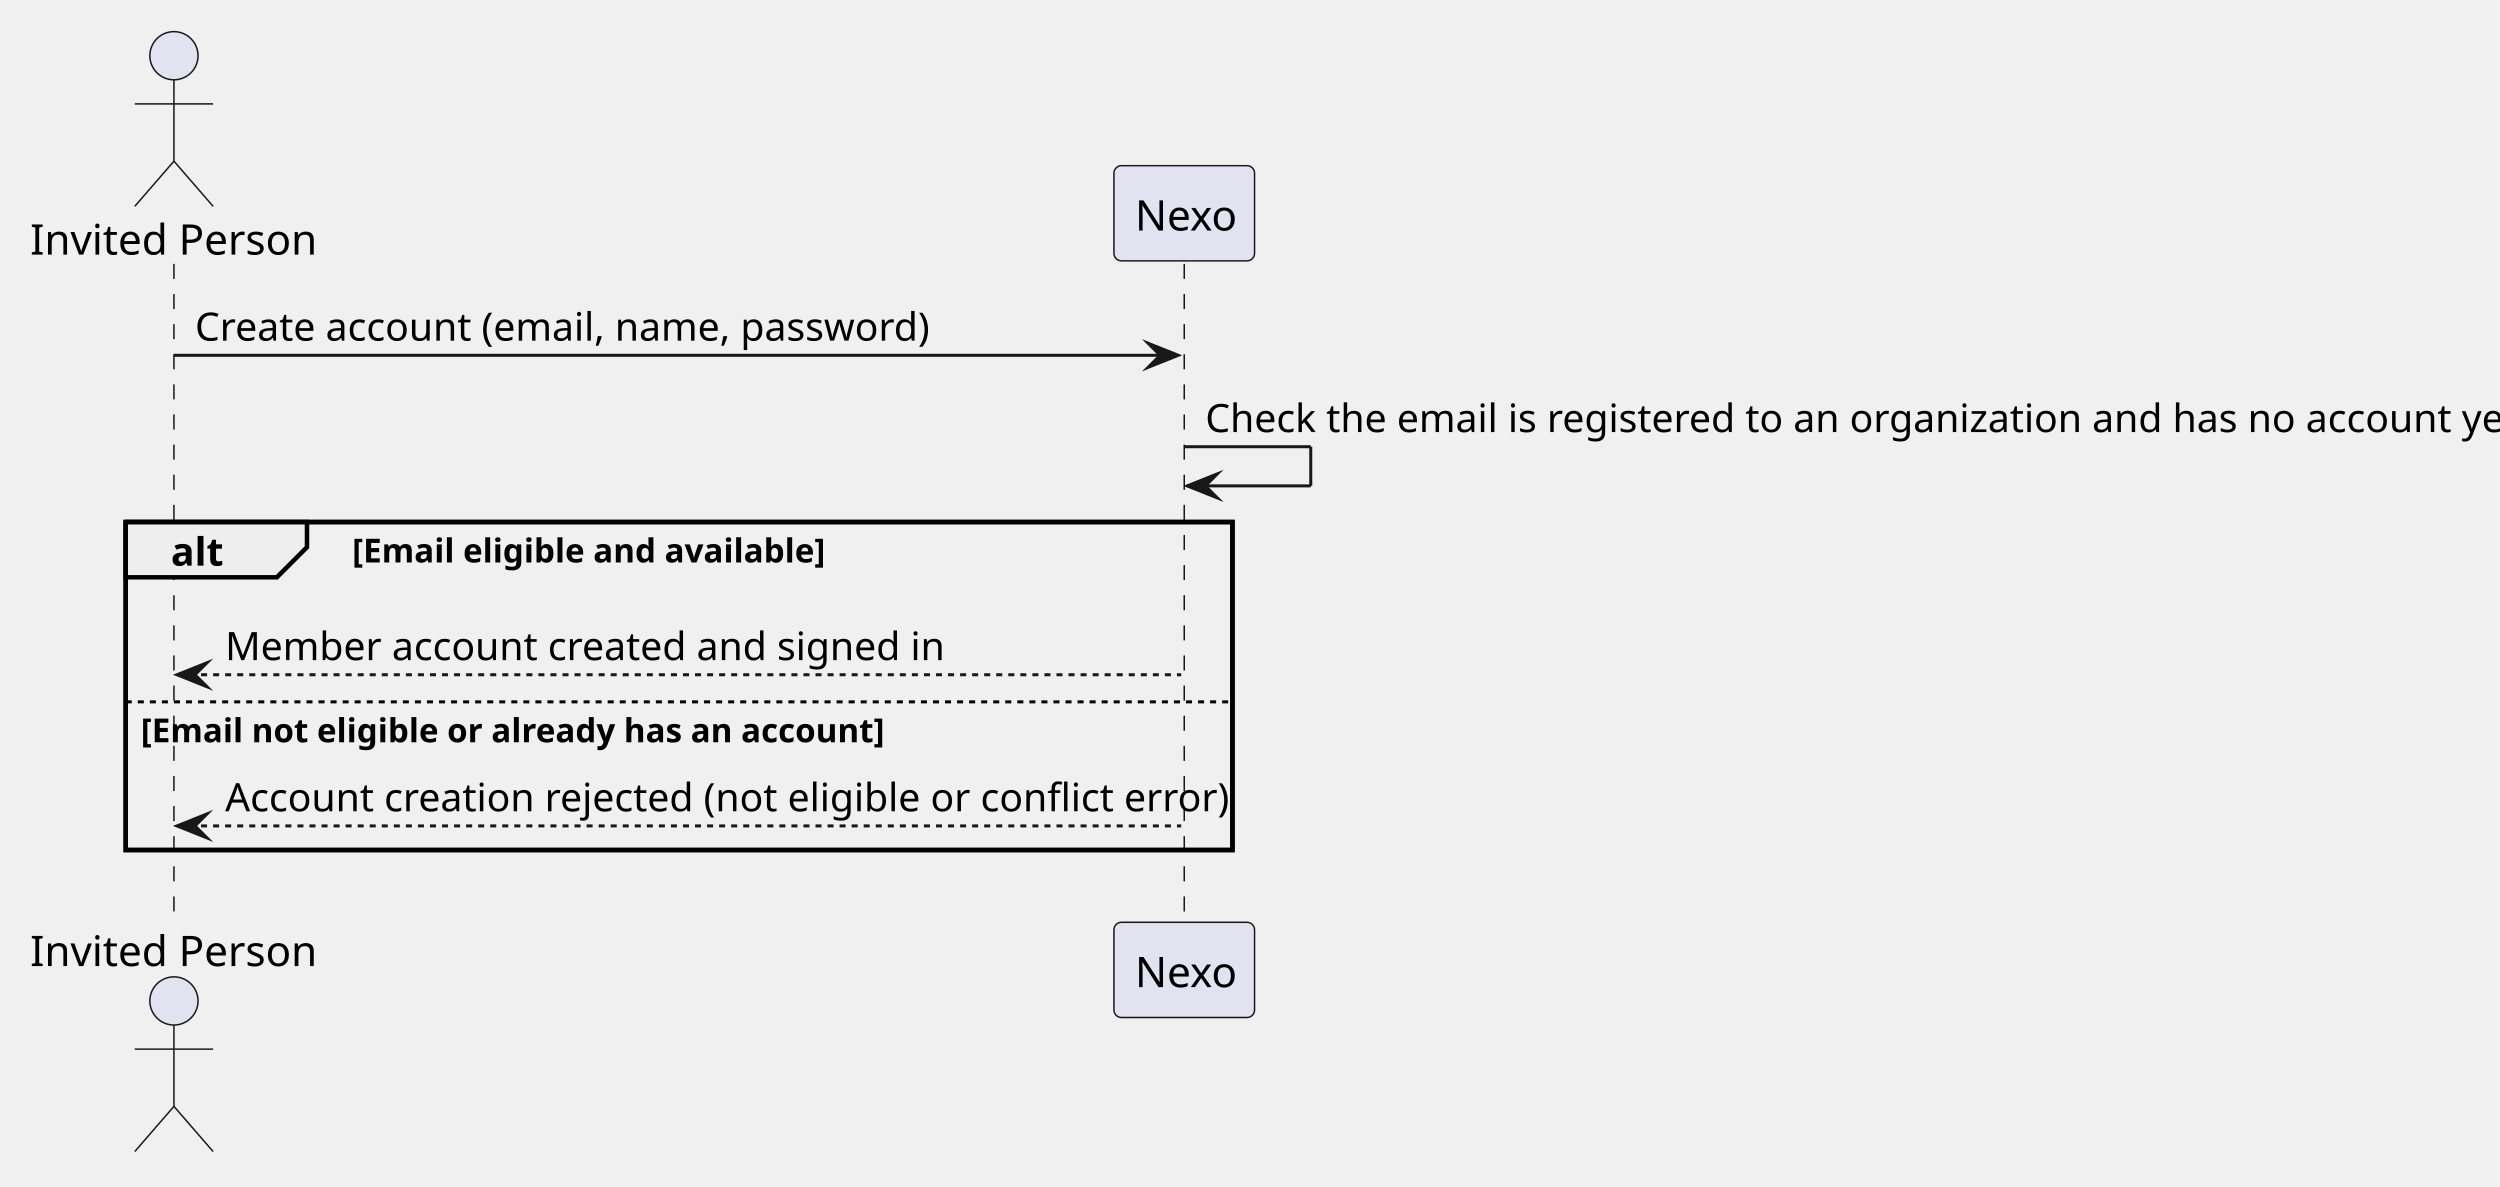
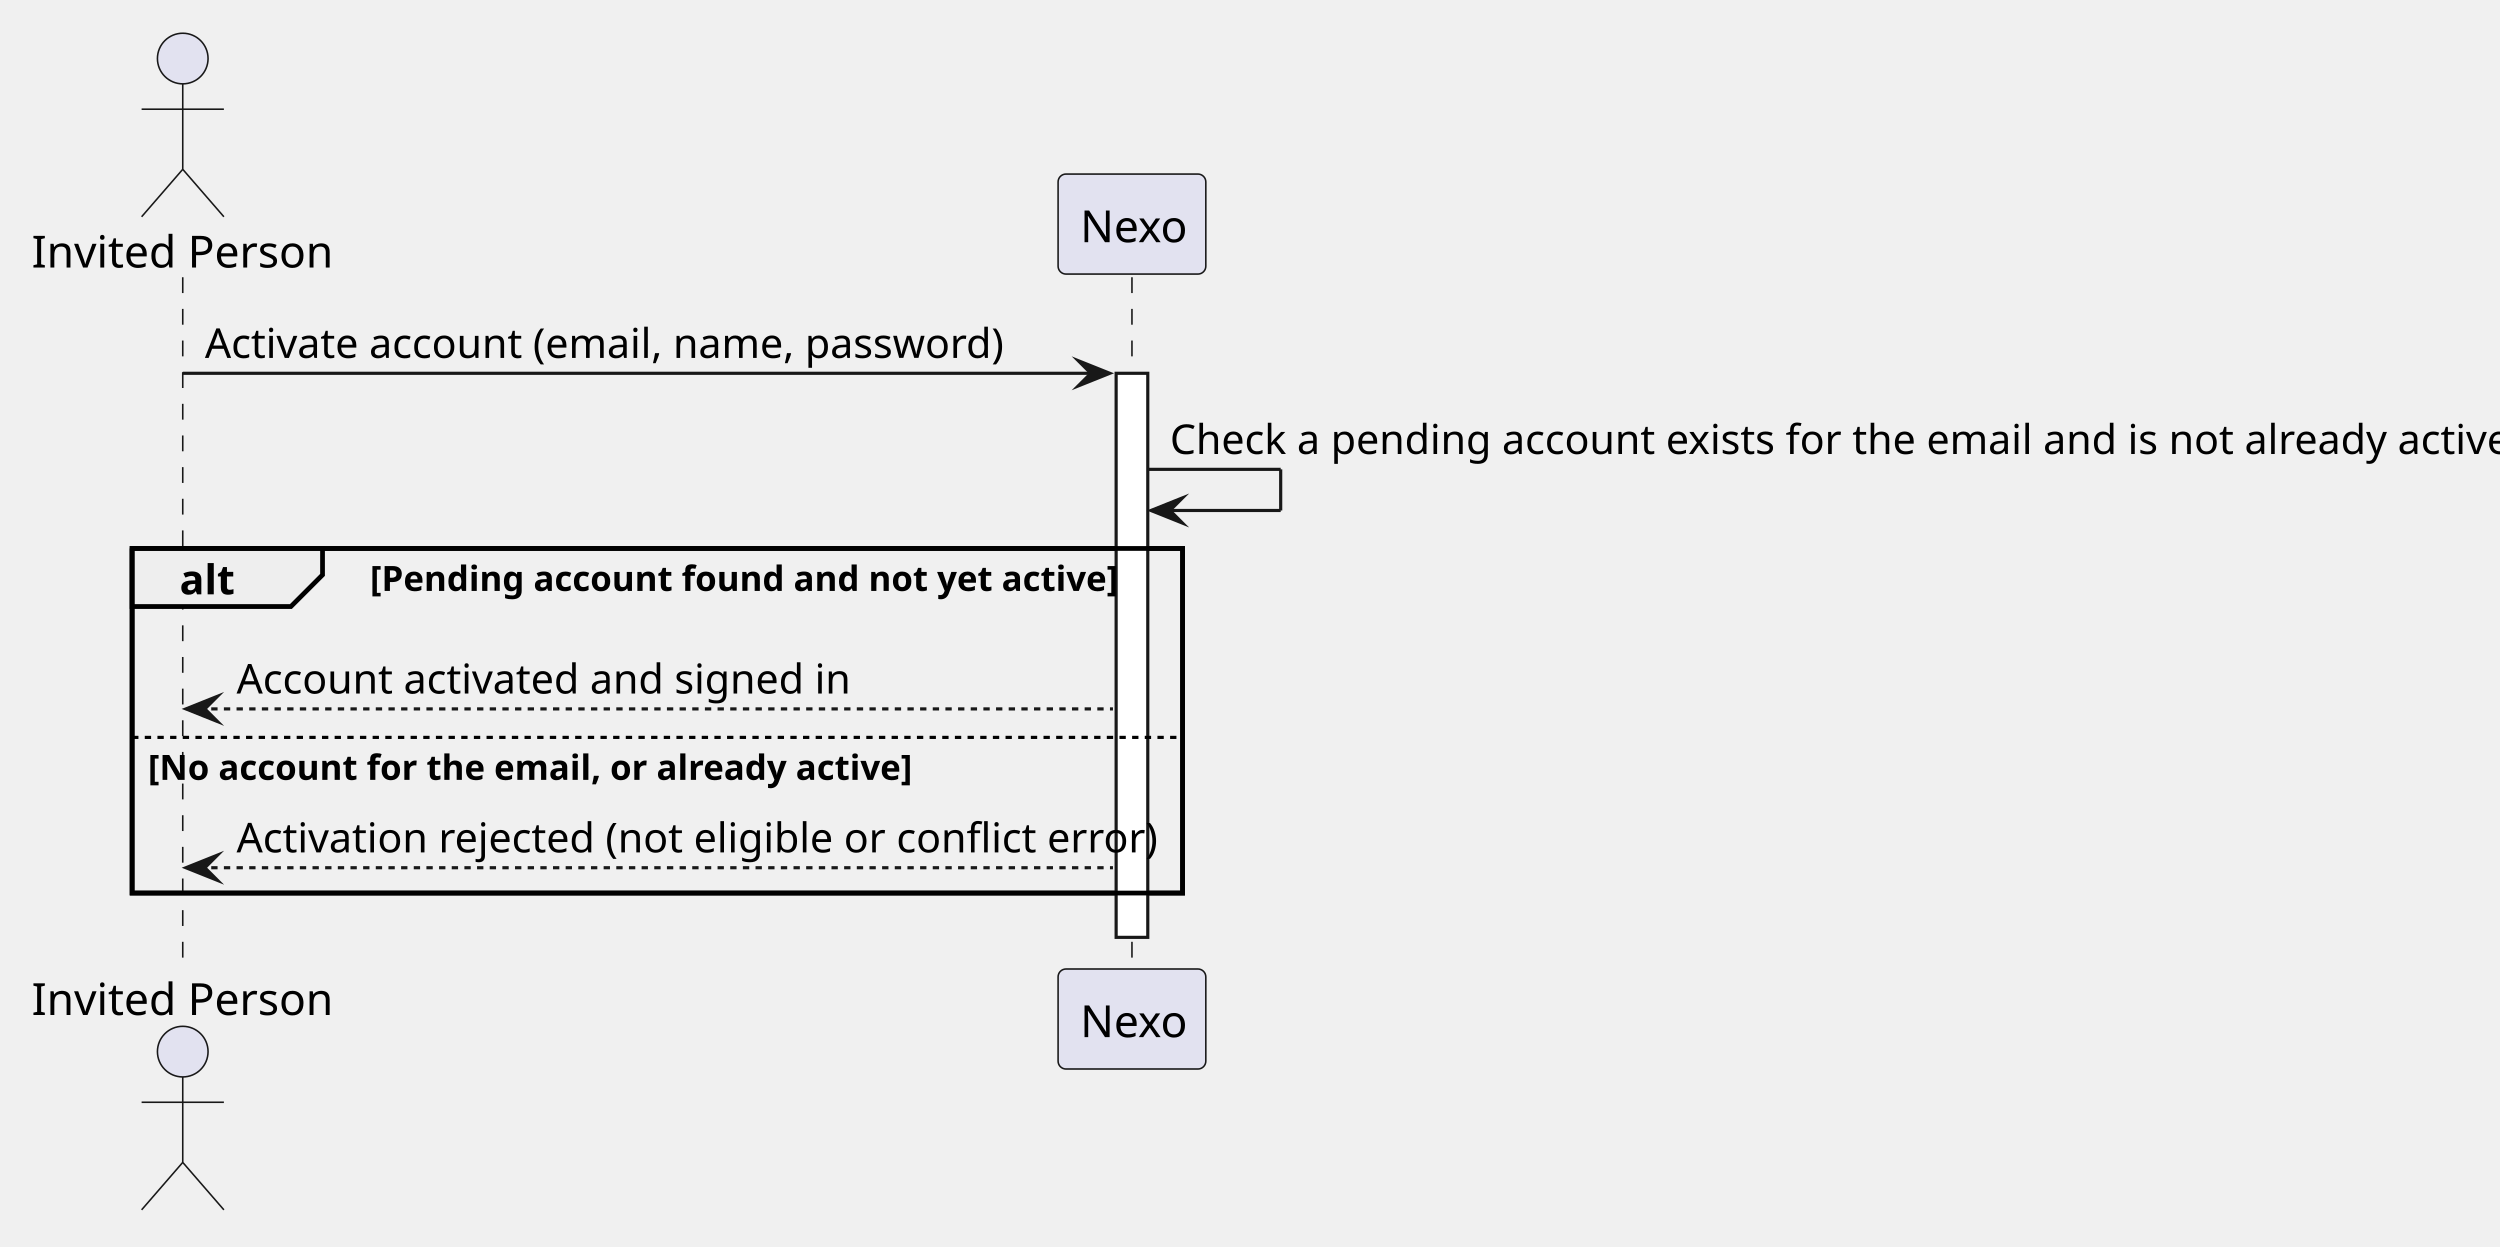
- <svg xmlns="http://www.w3.org/2000/svg" version="1.1" data-diagram-type="SEQUENCE" style="width:830px;height:394px;background:#FFFFFF;" width="830px" height="394px" viewBox="0 0 830 394" zoomAndPan="magnify" preserveAspectRatio="none" contentStyleType="text/css">
+ <svg xmlns="http://www.w3.org/2000/svg" version="1.1" data-diagram-type="SEQUENCE" style="width:790px;height:394px;background:#FFFFFF;" width="790px" height="394px" viewBox="0 0 790 394" zoomAndPan="magnify" preserveAspectRatio="none" contentStyleType="text/css">
  <defs />
  <g font-family="sans-serif" lengthAdjust="spacing">
-     <rect x="41.748" y="173.313" width="367.422" height="108.891" fill="none" style="stroke:#000;stroke-width:1.5;" />
+     <rect x="41.748" y="173.313" width="331.95" height="108.891" fill="none" style="stroke:#000;stroke-width:1.5;" />
    <g>
      <rect x="54.248" y="87.609" width="8" height="218.594" fill="#000" fill-opacity="0" />
      <line x1="57.748" y1="87.609" x2="57.748" y2="306.203" style="stroke:#181818;stroke-width:0.5;stroke-dasharray:5,5;" />
    </g>
    <g>
-       <rect x="389.67" y="87.609" width="8" height="218.594" fill="#000" fill-opacity="0" />
-       <line x1="393.17" y1="87.609" x2="393.17" y2="306.203" style="stroke:#181818;stroke-width:0.5;stroke-dasharray:5,5;" />
+       <rect x="354.198" y="87.609" width="8" height="218.594" fill="#000" fill-opacity="0" />
+       <line x1="357.698" y1="87.609" x2="357.698" y2="306.203" style="stroke:#181818;stroke-width:0.5;stroke-dasharray:5,5;" />
+     </g>
+     <g>
+       <rect x="352.698" y="117.961" width="10" height="178.242" fill="#FFF" style="stroke:#181818;stroke-width:1;" />
    </g>
    <text x="10" y="84.533" fill="#000" font-size="14" textLength="89.496">Invited Person</text>
    <ellipse cx="57.748" cy="18.5" rx="8" ry="8" fill="#E2E2F0" style="stroke:#181818;stroke-width:0.5;" />
    <path d="M57.748,26.5 L57.748,53.5 M44.748,34.5 L70.748,34.5 M57.748,53.5 L44.748,68.5 M57.748,53.5 L70.748,68.5" style="stroke:#181818;stroke-width:0.5;" fill="none" />
-     <rect x="369.829" y="55" width="46.683" height="31.609" fill="#E2E2F0" style="stroke:#181818;stroke-width:0.5;" rx="2.5" ry="2.5" />
-     <text x="376.829" y="76.533" fill="#000" font-size="14" textLength="32.683">Nexo</text>
+     <rect x="334.356" y="55" width="46.683" height="31.609" fill="#E2E2F0" style="stroke:#181818;stroke-width:0.5;" rx="2.5" ry="2.5" />
+     <text x="341.356" y="76.533" fill="#000" font-size="14" textLength="32.683">Nexo</text>
    <text x="10" y="320.736" fill="#000" font-size="14" textLength="89.496">Invited Person</text>
    <ellipse cx="57.748" cy="332.313" rx="8" ry="8" fill="#E2E2F0" style="stroke:#181818;stroke-width:0.5;" />
    <path d="M57.748,340.313 L57.748,367.313 M44.748,348.313 L70.748,348.313 M57.748,367.313 L44.748,382.313 M57.748,367.313 L70.748,382.313" style="stroke:#181818;stroke-width:0.5;" fill="none" />
-     <rect x="369.829" y="306.203" width="46.683" height="31.609" fill="#E2E2F0" style="stroke:#181818;stroke-width:0.5;" rx="2.5" ry="2.5" />
-     <text x="376.829" y="327.736" fill="#000" font-size="14" textLength="32.683">Nexo</text>
-     <polygon points="381.17,113.961,391.17,117.961,381.17,121.961,385.17,117.961" fill="#181818" style="stroke:#181818;stroke-width:1;stroke-linejoin:miter;stroke-miterlimit:10;" />
-     <line x1="57.748" y1="117.961" x2="387.17" y2="117.961" style="stroke:#181818;stroke-width:1;" />
-     <text x="64.748" y="113.104" fill="#000" font-size="13" textLength="234.102">Create account (email, name, password)</text>
-     <line x1="393.17" y1="148.313" x2="435.17" y2="148.313" style="stroke:#181818;stroke-width:1;" />
-     <line x1="435.17" y1="148.313" x2="435.17" y2="161.313" style="stroke:#181818;stroke-width:1;" />
-     <line x1="394.17" y1="161.313" x2="435.17" y2="161.313" style="stroke:#181818;stroke-width:1;" />
-     <polygon points="404.17,157.313,394.17,161.313,404.17,165.313,400.17,161.313" fill="#181818" style="stroke:#181818;stroke-width:1;stroke-linejoin:miter;stroke-miterlimit:10;" />
-     <text x="400.17" y="143.456" fill="#000" font-size="13" textLength="412.636">Check the email is registered to an organization and has no account yet</text>
+     <rect x="334.356" y="306.203" width="46.683" height="31.609" fill="#E2E2F0" style="stroke:#181818;stroke-width:0.5;" rx="2.5" ry="2.5" />
+     <text x="341.356" y="327.736" fill="#000" font-size="14" textLength="32.683">Nexo</text>
+     <polygon points="340.698,113.961,350.698,117.961,340.698,121.961,344.698,117.961" fill="#181818" style="stroke:#181818;stroke-width:1;stroke-linejoin:miter;stroke-miterlimit:10;" />
+     <line x1="57.748" y1="117.961" x2="346.698" y2="117.961" style="stroke:#181818;stroke-width:1;" />
+     <text x="64.748" y="113.104" fill="#000" font-size="13" textLength="241.325">Activate account (email, name, password)</text>
+     <line x1="362.698" y1="148.313" x2="404.698" y2="148.313" style="stroke:#181818;stroke-width:1;" />
+     <line x1="404.698" y1="148.313" x2="404.698" y2="161.313" style="stroke:#181818;stroke-width:1;" />
+     <line x1="363.698" y1="161.313" x2="404.698" y2="161.313" style="stroke:#181818;stroke-width:1;" />
+     <polygon points="373.698,157.313,363.698,161.313,373.698,165.313,369.698,161.313" fill="#181818" style="stroke:#181818;stroke-width:1;stroke-linejoin:miter;stroke-miterlimit:10;" />
+     <text x="369.698" y="143.456" fill="#000" font-size="13" textLength="402.505">Check a pending account exists for the email and is not already active</text>
    <path d="M41.748,173.313 L101.919,173.313 L101.919,181.664 L91.919,191.664 L41.748,191.664 L41.748,173.313" style="stroke:#000;stroke-width:1.5;" fill="#EEE" />
-     <rect x="41.748" y="173.313" width="367.422" height="108.891" fill="none" style="stroke:#000;stroke-width:1.5;" />
+     <rect x="41.748" y="173.313" width="331.95" height="108.891" fill="none" style="stroke:#000;stroke-width:1.5;" />
    <text x="56.748" y="187.808" fill="#000" font-size="13" textLength="15.171" font-weight="700">alt</text>
-     <text x="116.919" y="186.731" fill="#000" font-size="11" textLength="149.773" font-weight="700">[Email eligible and available]</text>
+     <text x="116.919" y="186.731" fill="#000" font-size="11" textLength="225.511" font-weight="700">[Pending account found and not yet active]</text>
    <polygon points="68.748,220.016,58.748,224.016,68.748,228.016,64.748,224.016" fill="#181818" style="stroke:#181818;stroke-width:1;stroke-linejoin:miter;stroke-miterlimit:10;" />
-     <line x1="62.748" y1="224.016" x2="392.17" y2="224.016" style="stroke:#181818;stroke-width:1;stroke-dasharray:2,2;" />
-     <text x="74.748" y="219.159" fill="#000" font-size="13" textLength="224.745">Member account created and signed in</text>
-     <line x1="41.748" y1="233.016" x2="409.17" y2="233.016" style="stroke:#000;stroke-width:1;stroke-dasharray:2,2;" />
-     <text x="46.748" y="246.435" fill="#000" font-size="11" textLength="236.559" font-weight="700">[Email not eligible or already has an account]</text>
+     <line x1="62.748" y1="224.016" x2="351.698" y2="224.016" style="stroke:#181818;stroke-width:1;stroke-dasharray:2,2;" />
+     <text x="74.748" y="219.159" fill="#000" font-size="13" textLength="183.568">Account activated and signed in</text>
+     <line x1="41.748" y1="233.016" x2="373.698" y2="233.016" style="stroke:#000;stroke-width:1;stroke-dasharray:2,2;" />
+     <text x="46.748" y="246.435" fill="#000" font-size="11" textLength="228.621" font-weight="700">[No account for the email, or already active]</text>
    <polygon points="68.748,270.203,58.748,274.203,68.748,278.203,64.748,274.203" fill="#181818" style="stroke:#181818;stroke-width:1;stroke-linejoin:miter;stroke-miterlimit:10;" />
-     <line x1="62.748" y1="274.203" x2="392.17" y2="274.203" style="stroke:#181818;stroke-width:1;stroke-dasharray:2,2;" />
-     <text x="74.748" y="269.347" fill="#000" font-size="13" textLength="311.422">Account creation rejected (not eligible or conflict error)</text>
+     <line x1="62.748" y1="274.203" x2="351.698" y2="274.203" style="stroke:#181818;stroke-width:1;stroke-dasharray:2,2;" />
+     <text x="74.748" y="269.347" fill="#000" font-size="13" textLength="270.95">Activation rejected (not eligible or conflict error)</text>
  </g>
</svg>
